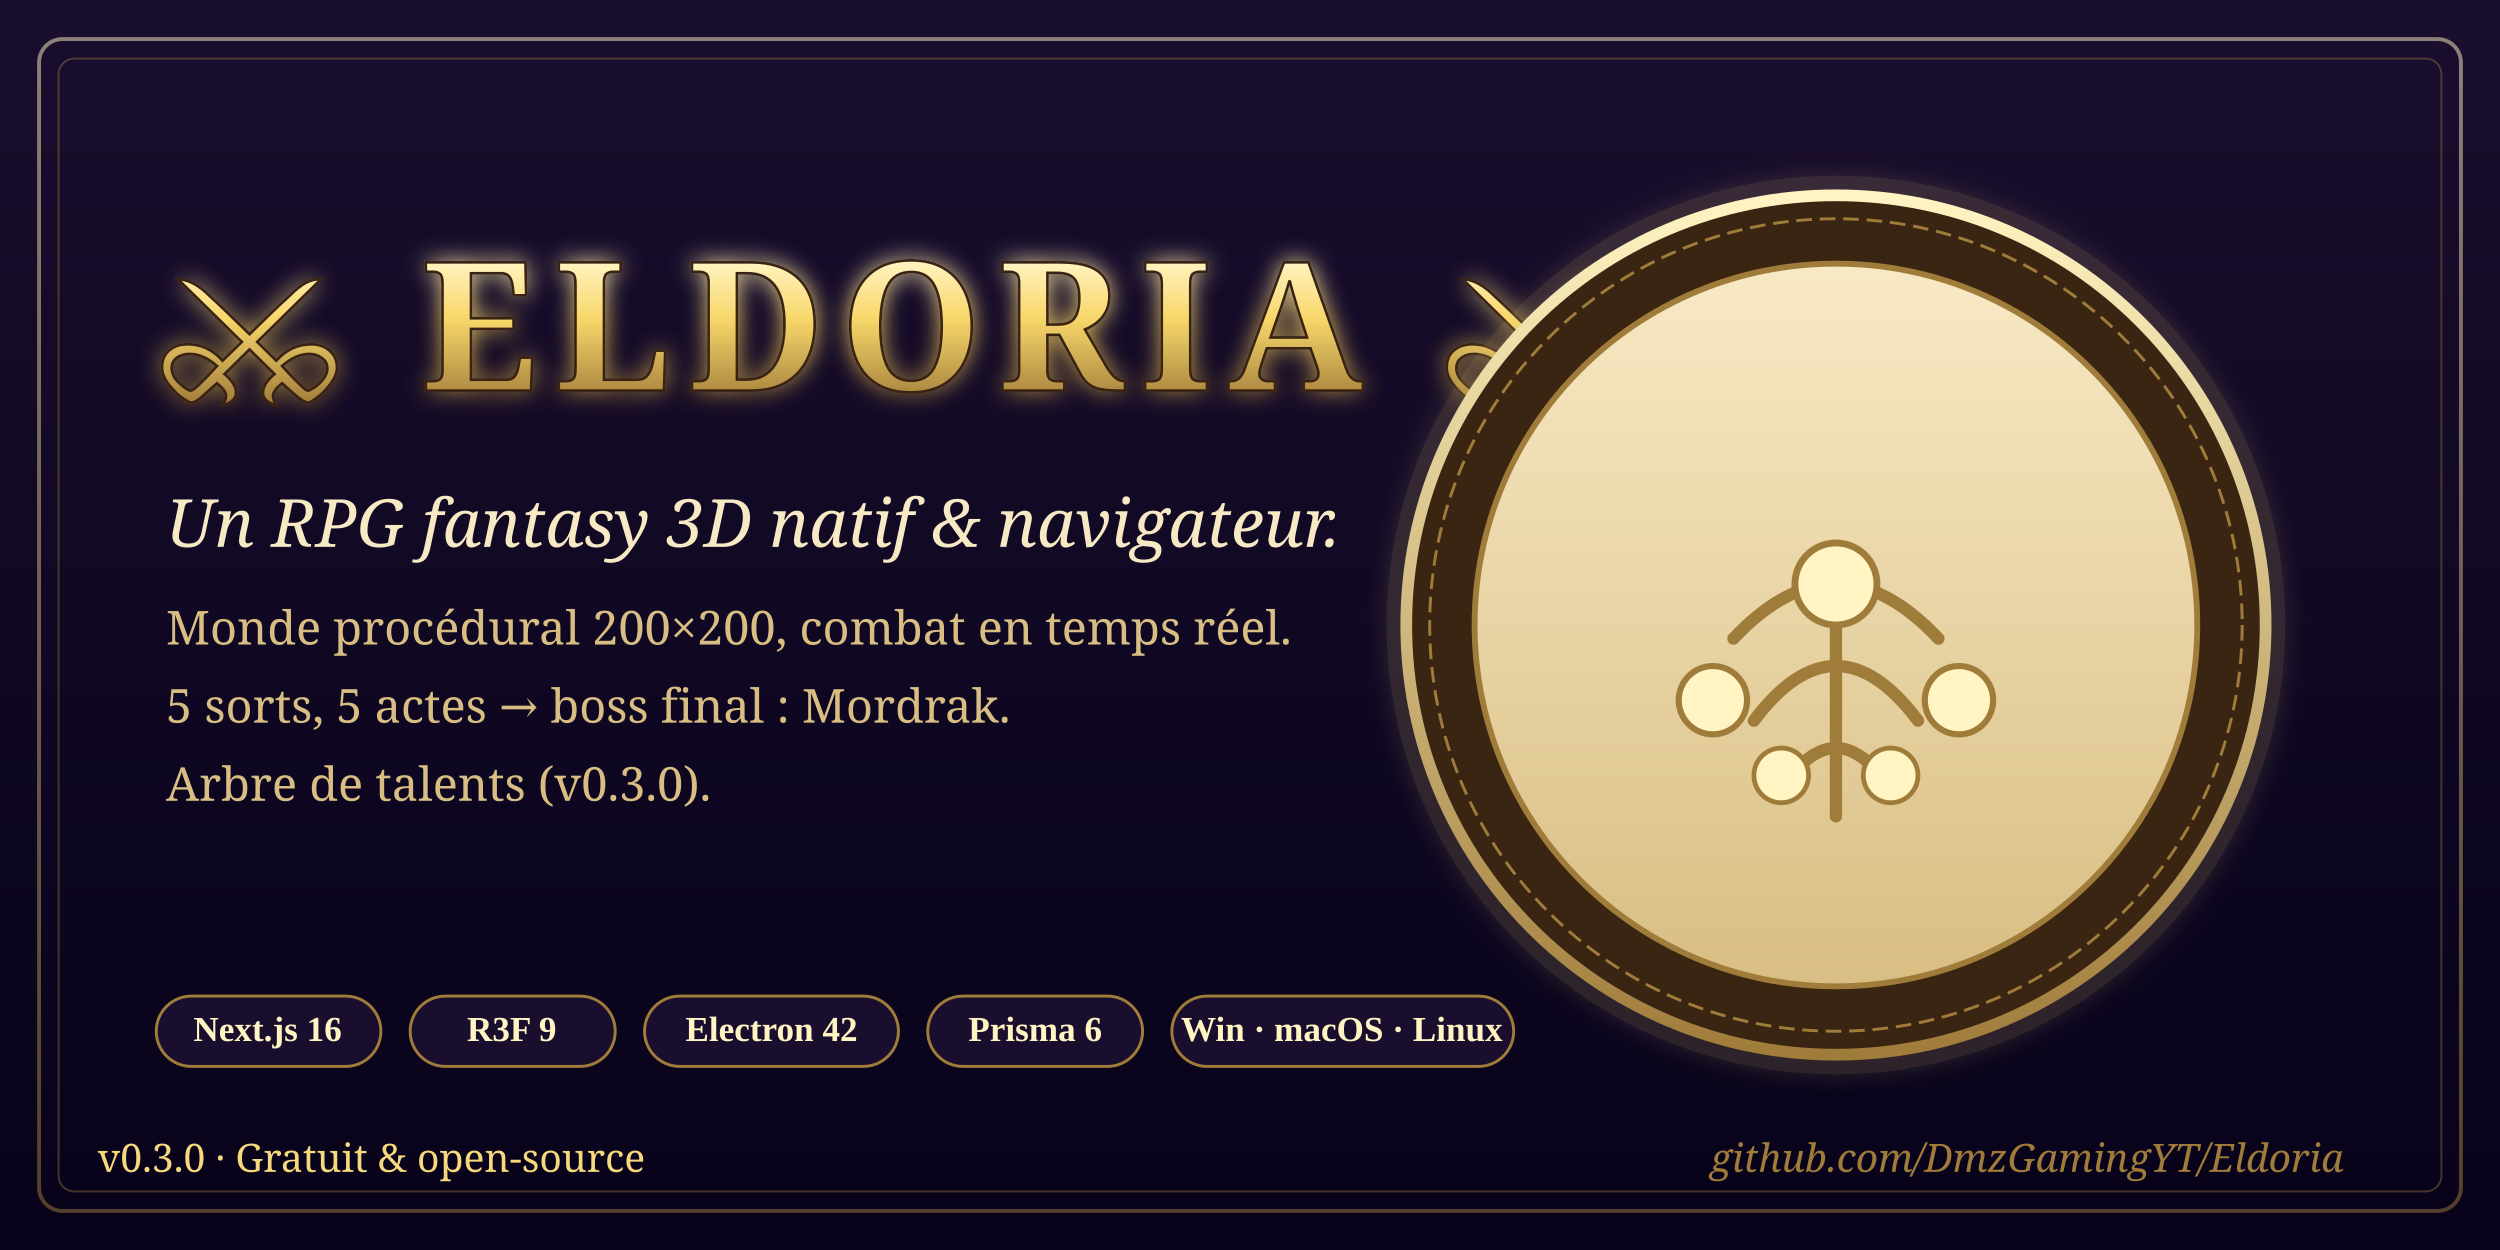
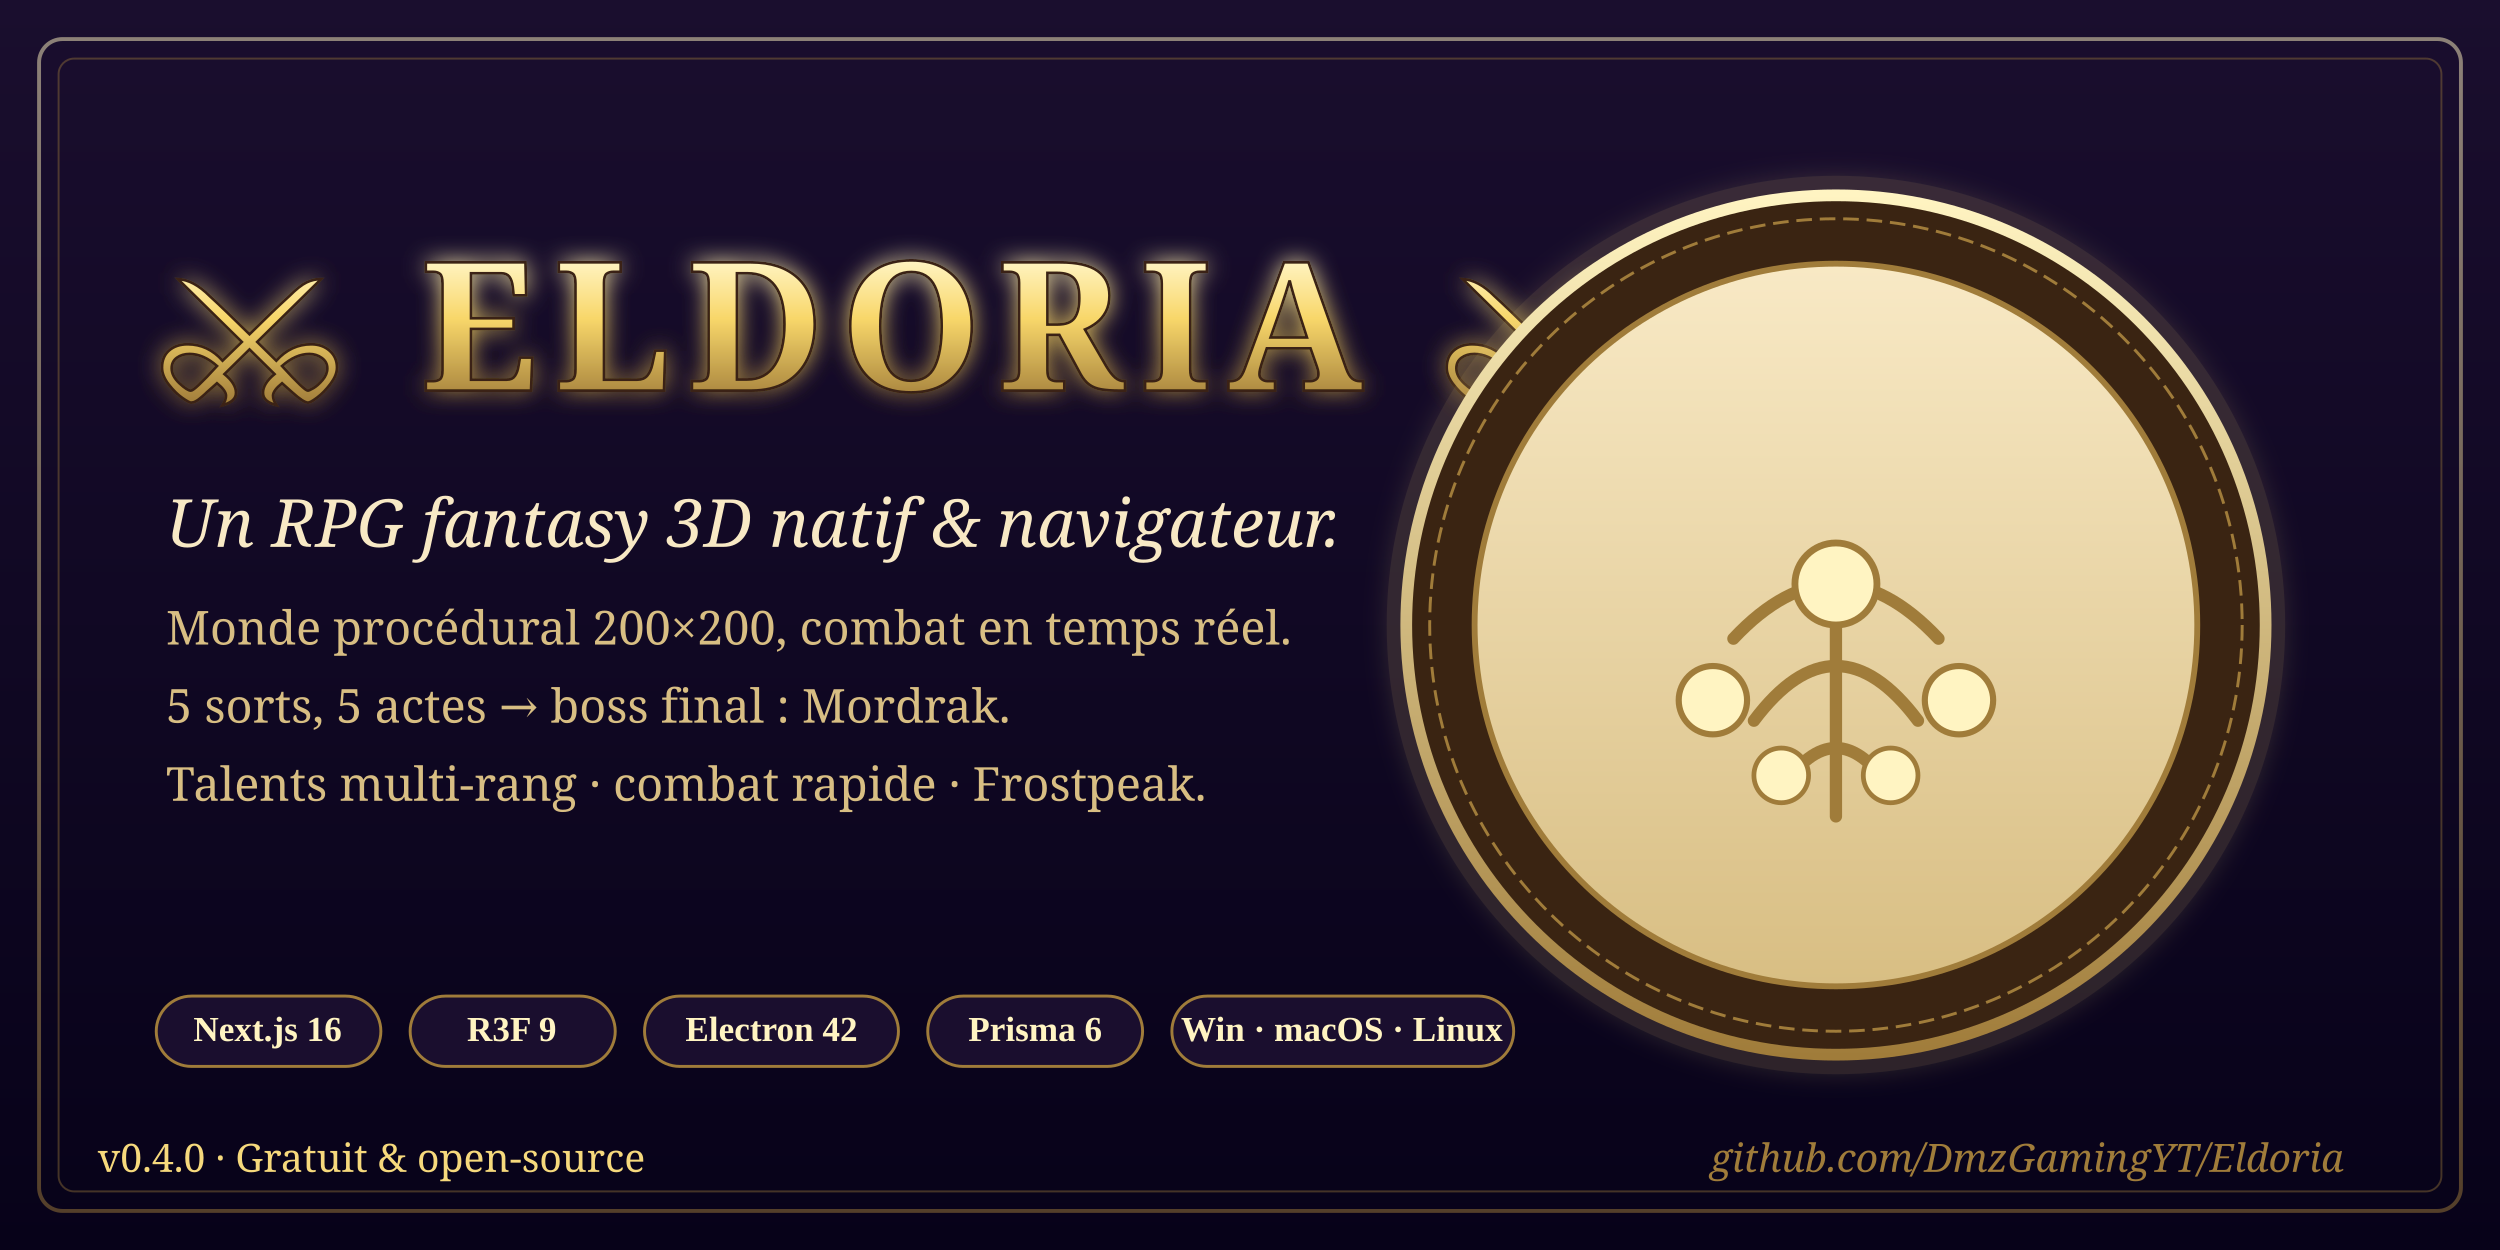
<svg xmlns="http://www.w3.org/2000/svg" viewBox="0 0 1280 640">
  <defs>
    <linearGradient id="bgGrad" x1="0" y1="0" x2="0" y2="1">
      <stop offset="0%" stop-color="#1a0e2e" />
      <stop offset="100%" stop-color="#070219" />
    </linearGradient>
    <linearGradient id="goldGrad" x1="0" y1="0" x2="0" y2="1">
      <stop offset="0%" stop-color="#fff4c2" />
      <stop offset="100%" stop-color="#a07c3a" />
    </linearGradient>
    <linearGradient id="goldTitle" x1="0" y1="0" x2="0" y2="1">
      <stop offset="0%" stop-color="#fff4c2" />
      <stop offset="40%" stop-color="#f8d76a" />
      <stop offset="100%" stop-color="#a07c3a" />
    </linearGradient>
    <linearGradient id="parchmentGrad" x1="0" y1="0" x2="0" y2="1">
      <stop offset="0%" stop-color="#f8e9c5" />
      <stop offset="100%" stop-color="#d8be83" />
    </linearGradient>
    <filter id="glow" x="-20%" y="-20%" width="140%" height="140%">
      <feGaussianBlur stdDeviation="6" result="blur" />
      <feMerge>
        <feMergeNode in="blur" />
        <feMergeNode in="SourceGraphic" />
      </feMerge>
    </filter>
  </defs>
  <rect width="1280" height="640" fill="url(#bgGrad)" />
  <rect x="20" y="20" width="1240" height="600" fill="none" stroke="url(#goldGrad)" stroke-width="2" rx="12" opacity="0.5" />
  <rect x="30" y="30" width="1220" height="580" fill="none" stroke="#a07c3a" stroke-width="1" rx="8" opacity="0.4" />
  <g transform="translate(80, 200)">
    <text x="0" y="0" font-family="Georgia, serif" font-size="92" font-weight="900" letter-spacing="8" fill="url(#goldTitle)" stroke="#3a2412" stroke-width="1.4" filter="url(#glow)">⚔ ELDORIA ⚔</text>
    <text x="5" y="80" font-family="Georgia, serif" font-size="34" font-style="italic" fill="#f8e9c5">Un RPG fantasy 3D natif &amp; navigateur.</text>
    <text x="5" y="130" font-family="Georgia, serif" font-size="24" fill="#d8be83">Monde procédural 200×200, combat en temps réel.</text>
    <text x="5" y="170" font-family="Georgia, serif" font-size="24" fill="#d8be83">5 sorts, 5 actes → boss final : Mordrak.</text>
-     <text x="5" y="210" font-family="Georgia, serif" font-size="24" fill="#d8be83">Arbre de talents (v0.3.0).</text>
+     <text x="5" y="210" font-family="Georgia, serif" font-size="24" fill="#d8be83">Talents multi-rang · combat rapide · Frostpeak.</text>
  </g>
  <g transform="translate(80, 510)" font-family="Georgia, 'Times New Roman', serif" font-size="18" font-weight="bold" fill="#fff4c2">
    <g transform="translate(0, 0)">
      <rect x="0" y="0" width="115" height="36" rx="18" fill="#1a0e2e" stroke="#a07c3a" stroke-width="1.5" />
      <text x="57" y="23" text-anchor="middle">Next.js 16</text>
    </g>
    <g transform="translate(130, 0)">
      <rect x="0" y="0" width="105" height="36" rx="18" fill="#1a0e2e" stroke="#a07c3a" stroke-width="1.5" />
      <text x="52" y="23" text-anchor="middle">R3F 9</text>
    </g>
    <g transform="translate(250, 0)">
      <rect x="0" y="0" width="130" height="36" rx="18" fill="#1a0e2e" stroke="#a07c3a" stroke-width="1.5" />
      <text x="65" y="23" text-anchor="middle">Electron 42</text>
    </g>
    <g transform="translate(395, 0)">
      <rect x="0" y="0" width="110" height="36" rx="18" fill="#1a0e2e" stroke="#a07c3a" stroke-width="1.5" />
      <text x="55" y="23" text-anchor="middle">Prisma 6</text>
    </g>
    <g transform="translate(520, 0)">
      <rect x="0" y="0" width="175" height="36" rx="18" fill="#1a0e2e" stroke="#a07c3a" stroke-width="1.5" />
      <text x="87" y="23" text-anchor="middle">Win · macOS · Linux</text>
    </g>
  </g>
  <g transform="translate(940, 320)">
    <circle cx="0" cy="0" r="230" fill="#f6d97c" opacity="0.15" filter="url(#glow)" />
    <circle cx="0" cy="0" r="220" fill="#3a2412" stroke="url(#goldGrad)" stroke-width="6" />
    <circle cx="0" cy="0" r="208" fill="none" stroke="#a07c3a" stroke-width="1.5" stroke-dasharray="8 4" />
    <circle cx="0" cy="0" r="185" fill="url(#parchmentGrad)" stroke="#a07c3a" stroke-width="3" />
    <g transform="scale(3.5) translate(0, 8)">
      <g stroke="#a07c3a" stroke-width="1.8" stroke-linecap="round" fill="none">
        <line x1="0" y1="20" x2="0" y2="-12" />
        <path d="M -15 -6 Q 0 -22 15 -6" />
        <path d="M -12 6 Q 0 -10 12 6" />
        <path d="M -8 16 Q 0 4 8 16" />
      </g>
      <circle cx="0" cy="-14" r="6" fill="#fff4c2" stroke="#a07c3a" stroke-width="1" />
      <circle cx="-18" cy="3" r="5" fill="#fff4c2" stroke="#a07c3a" stroke-width="0.9" />
      <circle cx="18" cy="3" r="5" fill="#fff4c2" stroke="#a07c3a" stroke-width="0.9" />
      <circle cx="-8" cy="14" r="4" fill="#fff4c2" stroke="#a07c3a" stroke-width="0.7" />
      <circle cx="8" cy="14" r="4" fill="#fff4c2" stroke="#a07c3a" stroke-width="0.7" />
    </g>
  </g>
  <text x="1200" y="600" text-anchor="end" font-family="Georgia, serif" font-size="20" font-style="italic" fill="#a07c3a">github.com/DmzGamingYT/Eldoria</text>
-   <text x="50" y="600" text-anchor="start" font-family="Georgia, serif" font-size="20" fill="#f6d97c">v0.3.0 · Gratuit &amp; open-source</text>
+   <text x="50" y="600" text-anchor="start" font-family="Georgia, serif" font-size="20" fill="#f6d97c">v0.4.0 · Gratuit &amp; open-source</text>
</svg>
